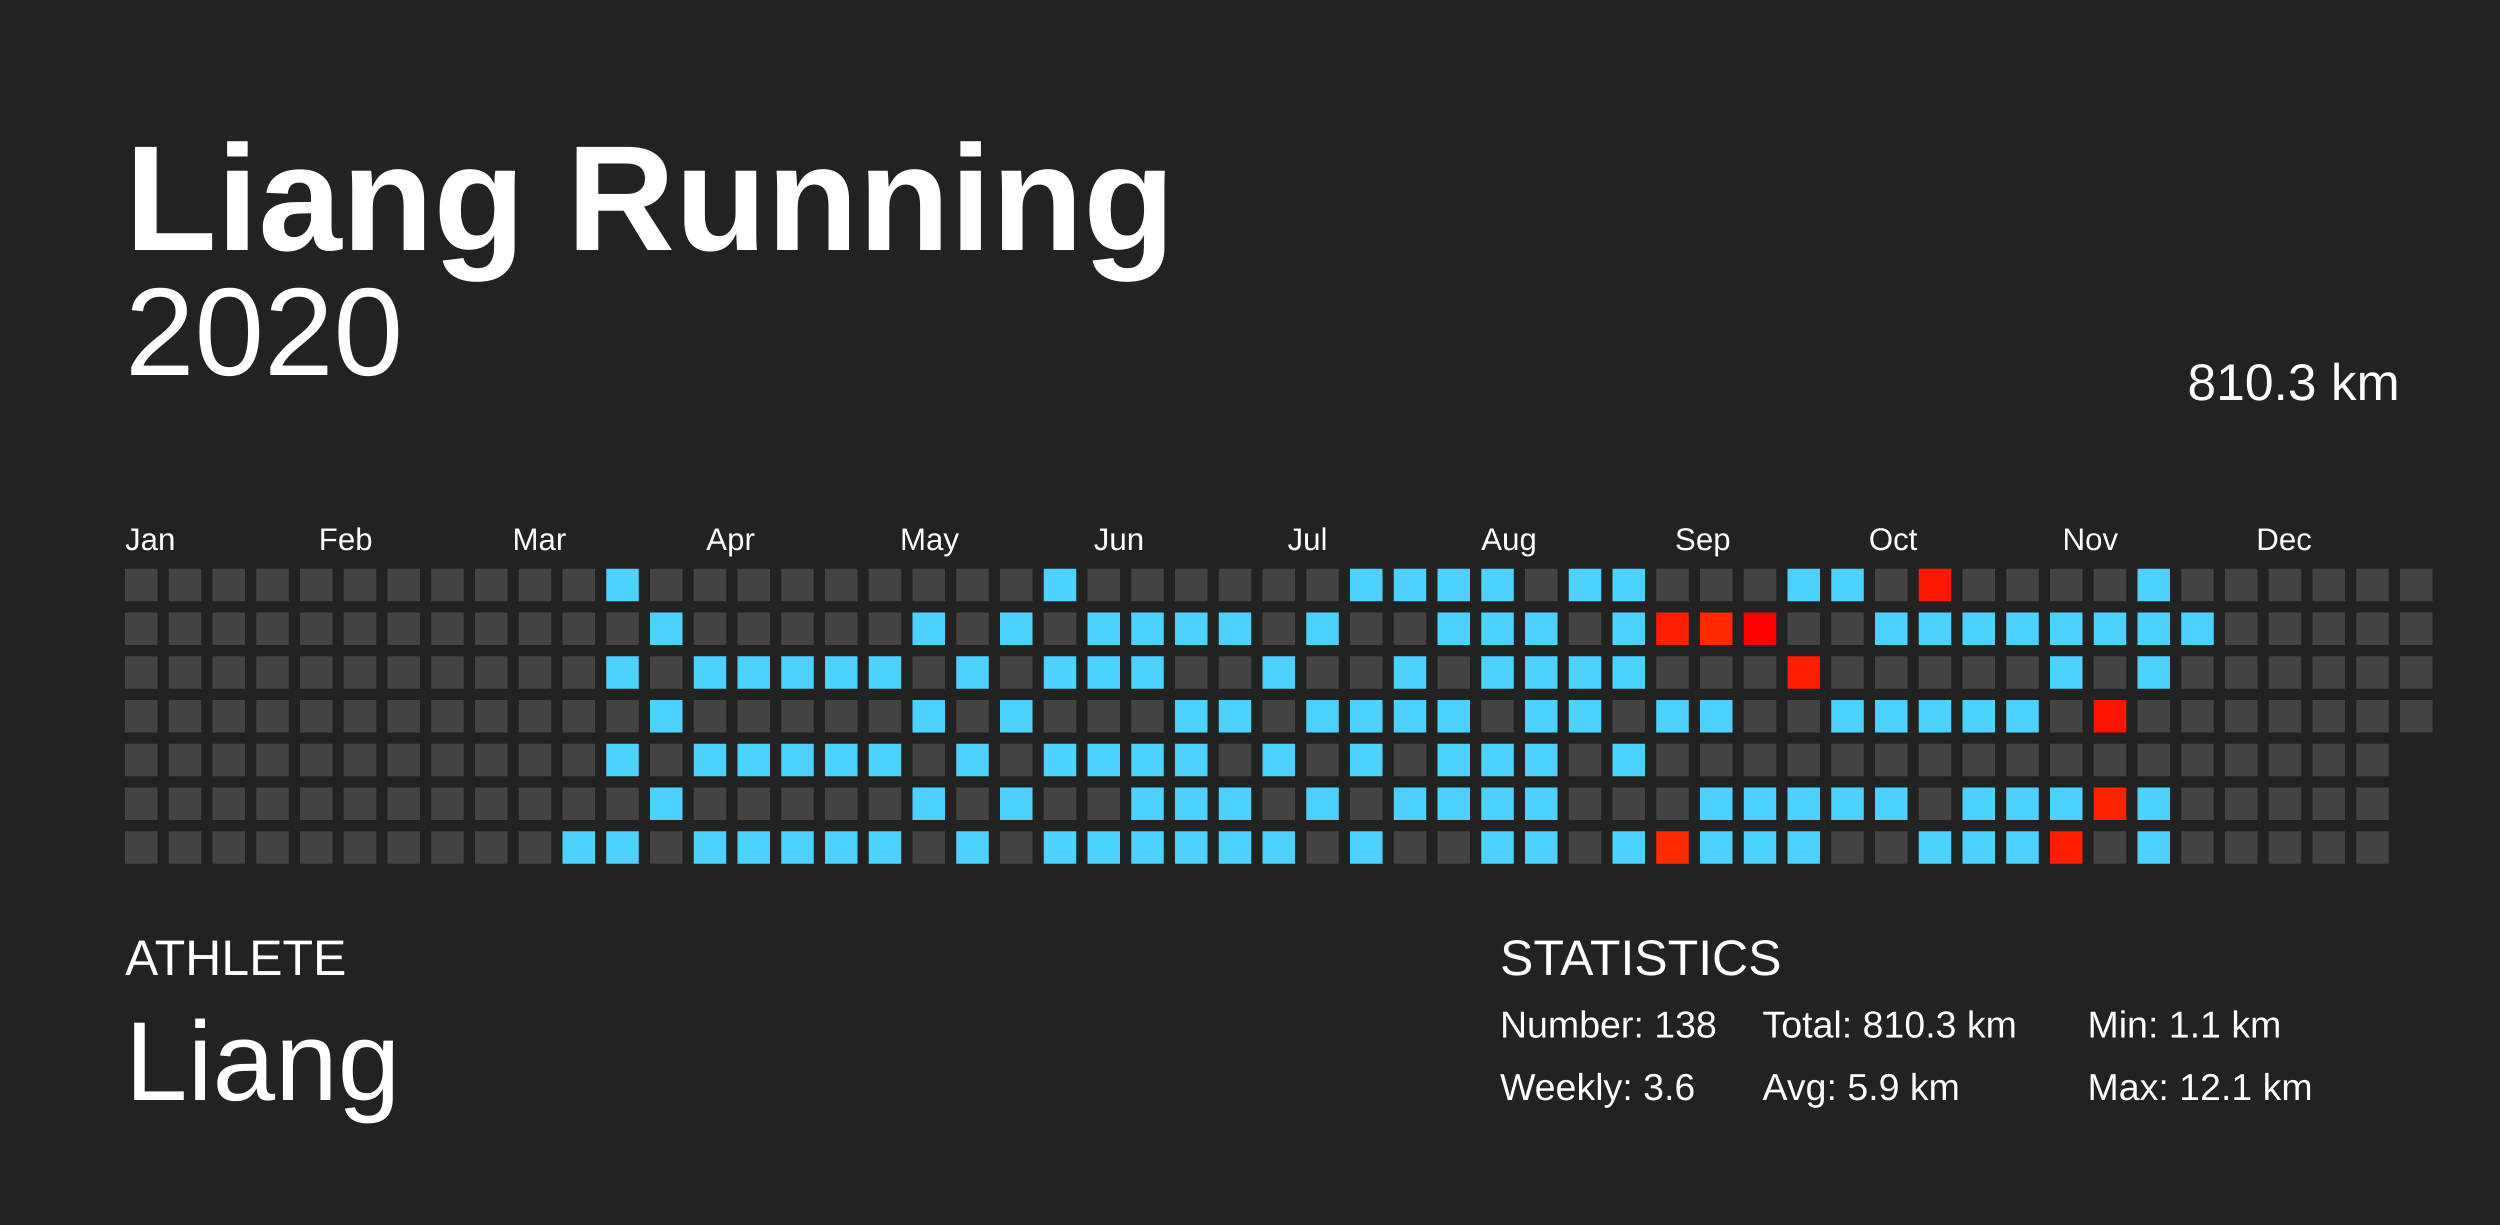
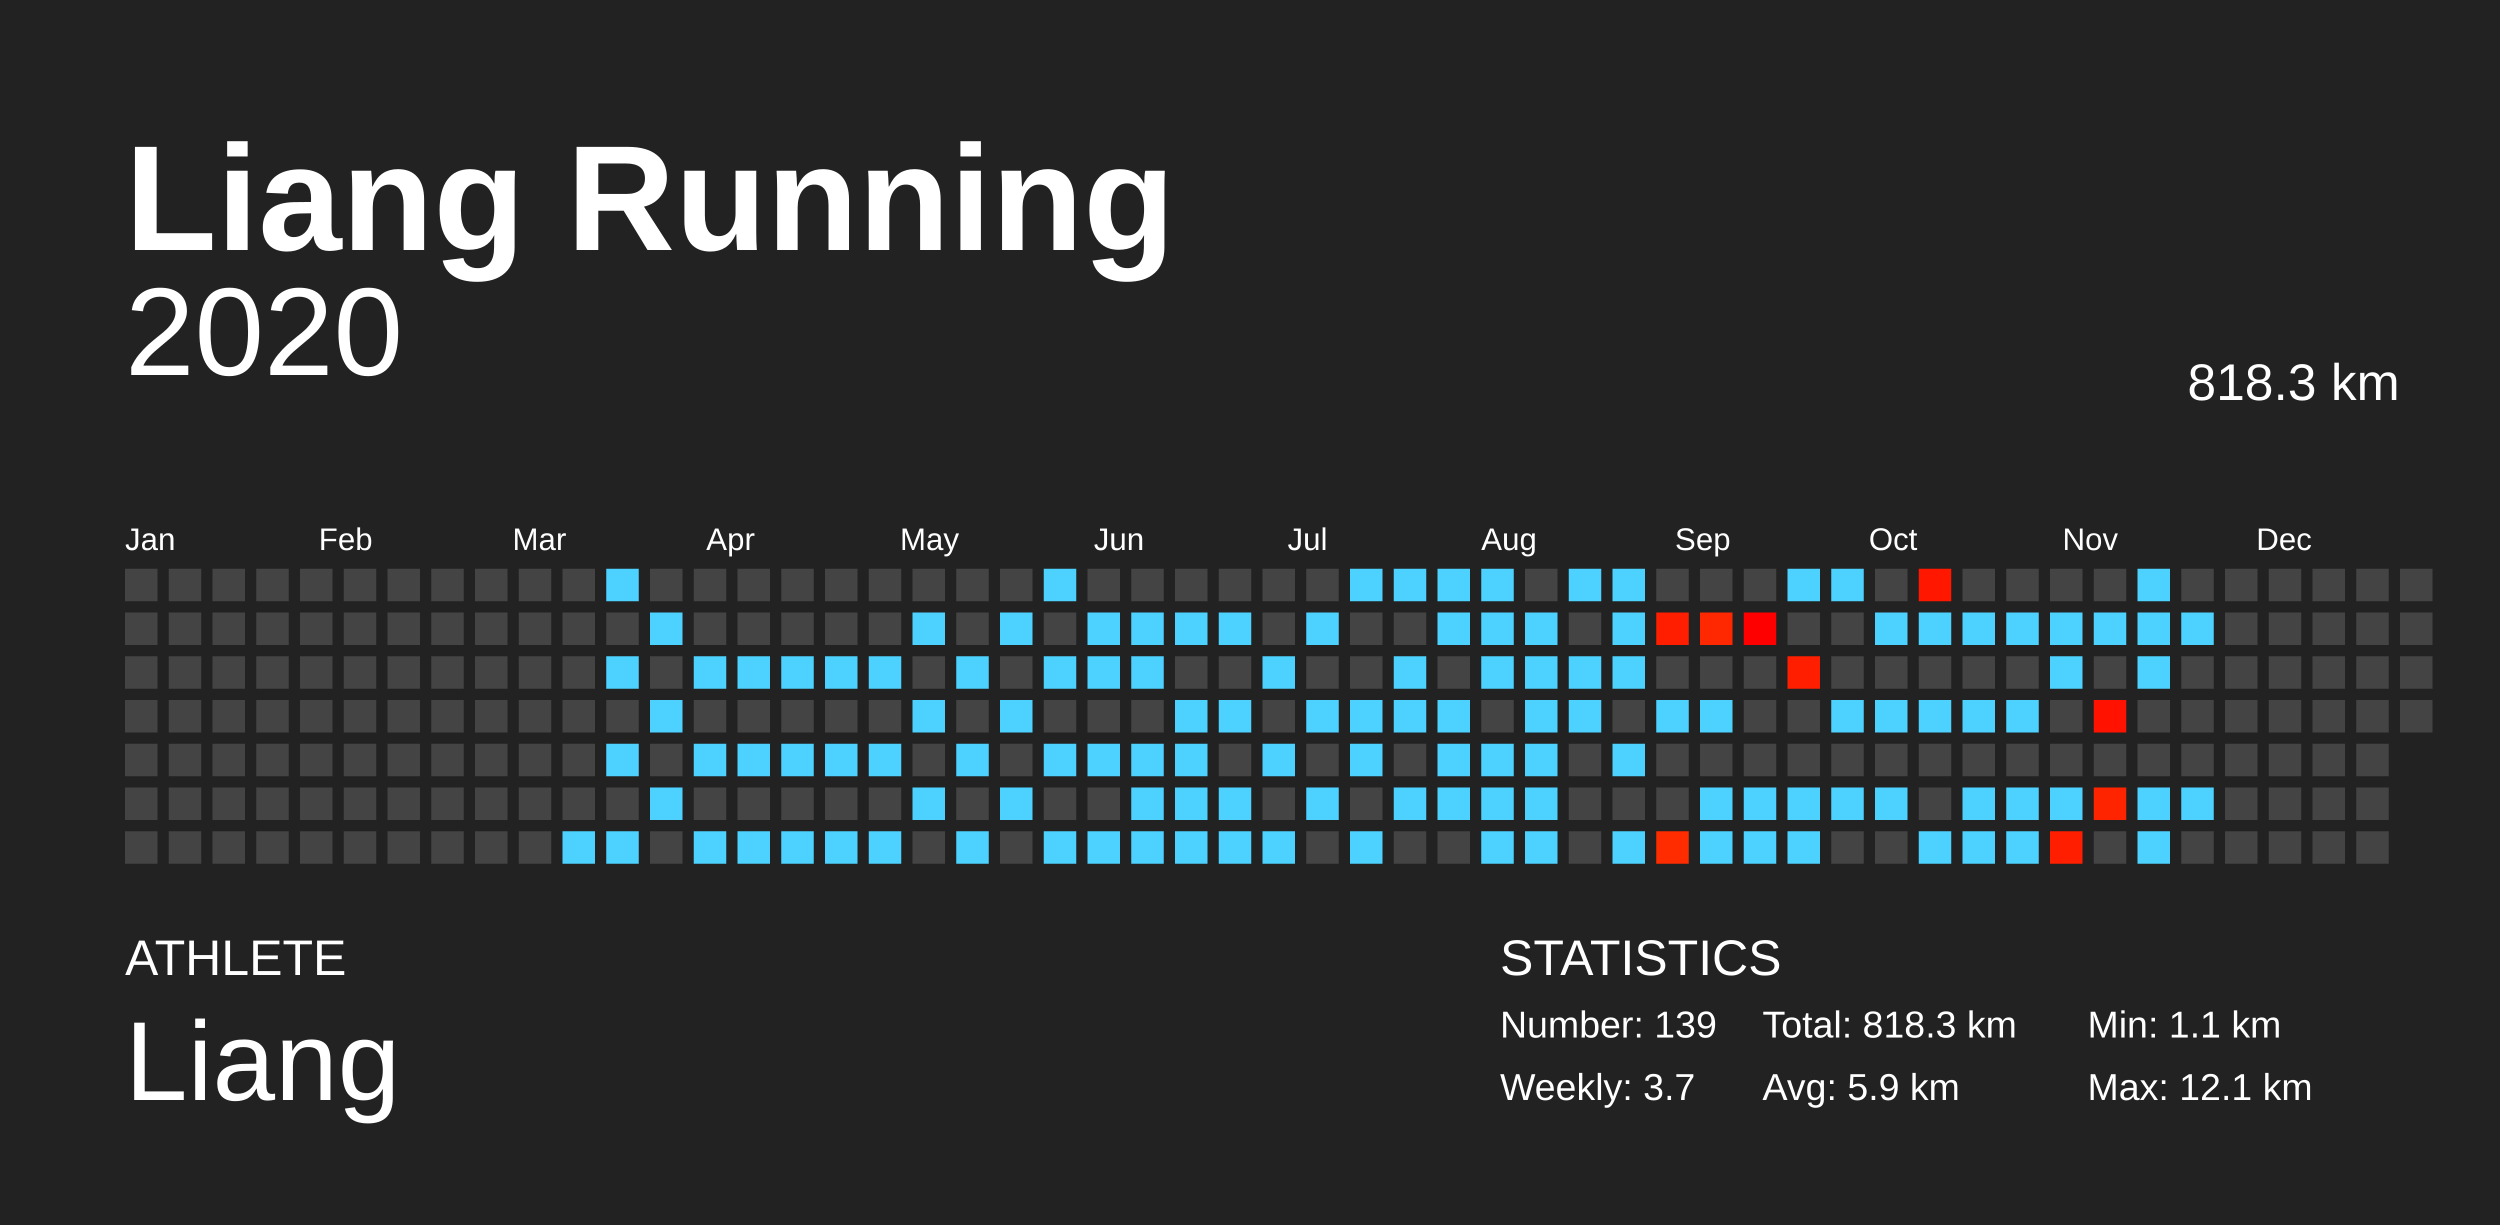
<svg xmlns="http://www.w3.org/2000/svg" baseProfile="full" height="98mm" version="1.1" viewBox="0,0,200,98" width="200mm">
  <defs />
  <rect fill="#222222" height="98" width="200" x="0" y="0" />
  <text fill="#FFFFFF" style="font-size:12px; font-family:Arial; font-weight:bold;" x="10" y="20">Liang Running</text>
  <text fill="#FFFFFF" style="font-size:4px; font-family:Arial" x="10" y="78">ATHLETE</text>
  <text fill="#FFFFFF" style="font-size:9px; font-family:Arial" x="10" y="88">Liang</text>
  <text fill="#FFFFFF" style="font-size:4px; font-family:Arial" x="120" y="78">STATISTICS</text>
-   <text fill="#FFFFFF" style="font-size:3px; font-family:Arial" x="120" y="83">Number: 138</text>
-   <text fill="#FFFFFF" style="font-size:3px; font-family:Arial" x="120" y="88">Weekly: 3.6</text>
-   <text fill="#FFFFFF" style="font-size:3px; font-family:Arial" x="141" y="83">Total: 810.3 km</text>
+   <text fill="#FFFFFF" style="font-size:3px; font-family:Arial" x="120" y="83">Number: 139</text>
+   <text fill="#FFFFFF" style="font-size:3px; font-family:Arial" x="120" y="88">Weekly: 3.7</text>
+   <text fill="#FFFFFF" style="font-size:3px; font-family:Arial" x="141" y="83">Total: 818.3 km</text>
  <text fill="#FFFFFF" style="font-size:3px; font-family:Arial" x="141" y="88">Avg: 5.9 km</text>
  <text fill="#FFFFFF" style="font-size:3px; font-family:Arial" x="167" y="83">Min: 1.1 km</text>
  <text fill="#FFFFFF" style="font-size:3px; font-family:Arial" x="167" y="88">Max: 12.1 km</text>
  <text alignment-baseline="hanging" fill="#FFFFFF" style="font-size:10.0px; font-family:Arial;" x="10" y="30">2020</text>
-   <text alignment-baseline="hanging" fill="#FFFFFF" style="font-size:4.125px; font-family:Arial;" x="175" y="32">810.3 km</text>
+   <text alignment-baseline="hanging" fill="#FFFFFF" style="font-size:4.125px; font-family:Arial;" x="175" y="32">818.3 km</text>
  <text fill="#FFFFFF" style="font-size:2.5px; font-family:Arial" x="10.0" y="44">Jan</text>
  <text fill="#FFFFFF" style="font-size:2.5px; font-family:Arial" x="25.5" y="44">Feb</text>
  <text fill="#FFFFFF" style="font-size:2.5px; font-family:Arial" x="41.0" y="44">Mar</text>
  <text fill="#FFFFFF" style="font-size:2.5px; font-family:Arial" x="56.5" y="44">Apr</text>
  <text fill="#FFFFFF" style="font-size:2.5px; font-family:Arial" x="72.0" y="44">May</text>
  <text fill="#FFFFFF" style="font-size:2.5px; font-family:Arial" x="87.5" y="44">Jun</text>
  <text fill="#FFFFFF" style="font-size:2.5px; font-family:Arial" x="103.0" y="44">Jul</text>
  <text fill="#FFFFFF" style="font-size:2.5px; font-family:Arial" x="118.5" y="44">Aug</text>
  <text fill="#FFFFFF" style="font-size:2.5px; font-family:Arial" x="134.0" y="44">Sep</text>
  <text fill="#FFFFFF" style="font-size:2.5px; font-family:Arial" x="149.5" y="44">Oct</text>
  <text fill="#FFFFFF" style="font-size:2.5px; font-family:Arial" x="165.0" y="44">Nov</text>
  <text fill="#FFFFFF" style="font-size:2.5px; font-family:Arial" x="180.5" y="44">Dec</text>
  <rect fill="#444444" height="2.6" width="2.6" x="10.0" y="45.5" />
  <rect fill="#444444" height="2.6" width="2.6" x="10.0" y="49.0" />
  <rect fill="#444444" height="2.6" width="2.6" x="10.0" y="52.5" />
  <rect fill="#444444" height="2.6" width="2.6" x="10.0" y="56.0" />
  <rect fill="#444444" height="2.6" width="2.6" x="10.0" y="59.5" />
  <rect fill="#444444" height="2.6" width="2.6" x="10.0" y="63.0" />
  <rect fill="#444444" height="2.6" width="2.6" x="10.0" y="66.5" />
  <rect fill="#444444" height="2.6" width="2.6" x="13.5" y="45.5" />
  <rect fill="#444444" height="2.6" width="2.6" x="13.5" y="49.0" />
  <rect fill="#444444" height="2.6" width="2.6" x="13.5" y="52.5" />
  <rect fill="#444444" height="2.6" width="2.6" x="13.5" y="56.0" />
  <rect fill="#444444" height="2.6" width="2.6" x="13.5" y="59.5" />
  <rect fill="#444444" height="2.6" width="2.6" x="13.5" y="63.0" />
  <rect fill="#444444" height="2.6" width="2.6" x="13.5" y="66.5" />
  <rect fill="#444444" height="2.6" width="2.6" x="17.0" y="45.5" />
  <rect fill="#444444" height="2.6" width="2.6" x="17.0" y="49.0" />
  <rect fill="#444444" height="2.6" width="2.6" x="17.0" y="52.5" />
  <rect fill="#444444" height="2.6" width="2.6" x="17.0" y="56.0" />
  <rect fill="#444444" height="2.6" width="2.6" x="17.0" y="59.5" />
  <rect fill="#444444" height="2.6" width="2.6" x="17.0" y="63.0" />
  <rect fill="#444444" height="2.6" width="2.6" x="17.0" y="66.5" />
  <rect fill="#444444" height="2.6" width="2.6" x="20.5" y="45.5" />
  <rect fill="#444444" height="2.6" width="2.6" x="20.5" y="49.0" />
  <rect fill="#444444" height="2.6" width="2.6" x="20.5" y="52.5" />
  <rect fill="#444444" height="2.6" width="2.6" x="20.5" y="56.0" />
  <rect fill="#444444" height="2.6" width="2.6" x="20.5" y="59.5" />
  <rect fill="#444444" height="2.6" width="2.6" x="20.5" y="63.0" />
  <rect fill="#444444" height="2.6" width="2.6" x="20.5" y="66.5" />
  <rect fill="#444444" height="2.6" width="2.6" x="24.0" y="45.5" />
  <rect fill="#444444" height="2.6" width="2.6" x="24.0" y="49.0" />
  <rect fill="#444444" height="2.6" width="2.6" x="24.0" y="52.5" />
  <rect fill="#444444" height="2.6" width="2.6" x="24.0" y="56.0" />
  <rect fill="#444444" height="2.6" width="2.6" x="24.0" y="59.5" />
  <rect fill="#444444" height="2.6" width="2.6" x="24.0" y="63.0" />
  <rect fill="#444444" height="2.6" width="2.6" x="24.0" y="66.5" />
  <rect fill="#444444" height="2.6" width="2.6" x="27.5" y="45.5" />
  <rect fill="#444444" height="2.6" width="2.6" x="27.5" y="49.0" />
  <rect fill="#444444" height="2.6" width="2.6" x="27.5" y="52.5" />
  <rect fill="#444444" height="2.6" width="2.6" x="27.5" y="56.0" />
  <rect fill="#444444" height="2.6" width="2.6" x="27.5" y="59.5" />
  <rect fill="#444444" height="2.6" width="2.6" x="27.5" y="63.0" />
  <rect fill="#444444" height="2.6" width="2.6" x="27.5" y="66.5" />
  <rect fill="#444444" height="2.6" width="2.6" x="31.0" y="45.5" />
  <rect fill="#444444" height="2.6" width="2.6" x="31.0" y="49.0" />
  <rect fill="#444444" height="2.6" width="2.6" x="31.0" y="52.5" />
  <rect fill="#444444" height="2.6" width="2.6" x="31.0" y="56.0" />
  <rect fill="#444444" height="2.6" width="2.6" x="31.0" y="59.5" />
  <rect fill="#444444" height="2.6" width="2.6" x="31.0" y="63.0" />
  <rect fill="#444444" height="2.6" width="2.6" x="31.0" y="66.5" />
  <rect fill="#444444" height="2.6" width="2.6" x="34.5" y="45.5" />
  <rect fill="#444444" height="2.6" width="2.6" x="34.5" y="49.0" />
  <rect fill="#444444" height="2.6" width="2.6" x="34.5" y="52.5" />
  <rect fill="#444444" height="2.6" width="2.6" x="34.5" y="56.0" />
  <rect fill="#444444" height="2.6" width="2.6" x="34.5" y="59.5" />
  <rect fill="#444444" height="2.6" width="2.6" x="34.5" y="63.0" />
  <rect fill="#444444" height="2.6" width="2.6" x="34.5" y="66.5" />
  <rect fill="#444444" height="2.6" width="2.6" x="38.0" y="45.5" />
  <rect fill="#444444" height="2.6" width="2.6" x="38.0" y="49.0" />
  <rect fill="#444444" height="2.6" width="2.6" x="38.0" y="52.5" />
  <rect fill="#444444" height="2.6" width="2.6" x="38.0" y="56.0" />
  <rect fill="#444444" height="2.6" width="2.6" x="38.0" y="59.5" />
  <rect fill="#444444" height="2.6" width="2.6" x="38.0" y="63.0" />
  <rect fill="#444444" height="2.6" width="2.6" x="38.0" y="66.5" />
  <rect fill="#444444" height="2.6" width="2.6" x="41.5" y="45.5" />
  <rect fill="#444444" height="2.6" width="2.6" x="41.5" y="49.0" />
  <rect fill="#444444" height="2.6" width="2.6" x="41.5" y="52.5" />
  <rect fill="#444444" height="2.6" width="2.6" x="41.5" y="56.0" />
  <rect fill="#444444" height="2.6" width="2.6" x="41.5" y="59.5" />
  <rect fill="#444444" height="2.6" width="2.6" x="41.5" y="63.0" />
  <rect fill="#444444" height="2.6" width="2.6" x="41.5" y="66.5" />
  <rect fill="#444444" height="2.6" width="2.6" x="45.0" y="45.5" />
  <rect fill="#444444" height="2.6" width="2.6" x="45.0" y="49.0" />
  <rect fill="#444444" height="2.6" width="2.6" x="45.0" y="52.5" />
  <rect fill="#444444" height="2.6" width="2.6" x="45.0" y="56.0" />
  <rect fill="#444444" height="2.6" width="2.6" x="45.0" y="59.5" />
  <rect fill="#444444" height="2.6" width="2.6" x="45.0" y="63.0" />
  <rect fill="#4dd2ff" height="2.6" width="2.6" x="45.0" y="66.5" />
  <rect fill="#4dd2ff" height="2.6" width="2.6" x="48.5" y="45.5" />
  <rect fill="#444444" height="2.6" width="2.6" x="48.5" y="49.0" />
  <rect fill="#4dd2ff" height="2.6" width="2.6" x="48.5" y="52.5" />
  <rect fill="#444444" height="2.6" width="2.6" x="48.5" y="56.0" />
  <rect fill="#4dd2ff" height="2.6" width="2.6" x="48.5" y="59.5" />
  <rect fill="#444444" height="2.6" width="2.6" x="48.5" y="63.0" />
  <rect fill="#4dd2ff" height="2.6" width="2.6" x="48.5" y="66.5" />
  <rect fill="#444444" height="2.6" width="2.6" x="52.0" y="45.5" />
  <rect fill="#4dd2ff" height="2.6" width="2.6" x="52.0" y="49.0" />
  <rect fill="#444444" height="2.6" width="2.6" x="52.0" y="52.5" />
  <rect fill="#4dd2ff" height="2.6" width="2.6" x="52.0" y="56.0" />
  <rect fill="#444444" height="2.6" width="2.6" x="52.0" y="59.5" />
  <rect fill="#4dd2ff" height="2.6" width="2.6" x="52.0" y="63.0" />
  <rect fill="#444444" height="2.6" width="2.6" x="52.0" y="66.5" />
  <rect fill="#444444" height="2.6" width="2.6" x="55.5" y="45.5" />
  <rect fill="#444444" height="2.6" width="2.6" x="55.5" y="49.0" />
  <rect fill="#4dd2ff" height="2.6" width="2.6" x="55.5" y="52.5" />
  <rect fill="#444444" height="2.6" width="2.6" x="55.5" y="56.0" />
  <rect fill="#4dd2ff" height="2.6" width="2.6" x="55.5" y="59.5" />
  <rect fill="#444444" height="2.6" width="2.6" x="55.5" y="63.0" />
  <rect fill="#4dd2ff" height="2.6" width="2.6" x="55.5" y="66.5" />
  <rect fill="#444444" height="2.6" width="2.6" x="59.0" y="45.5" />
  <rect fill="#444444" height="2.6" width="2.6" x="59.0" y="49.0" />
  <rect fill="#4dd2ff" height="2.6" width="2.6" x="59.0" y="52.5" />
  <rect fill="#444444" height="2.6" width="2.6" x="59.0" y="56.0" />
  <rect fill="#4dd2ff" height="2.6" width="2.6" x="59.0" y="59.5" />
  <rect fill="#444444" height="2.6" width="2.6" x="59.0" y="63.0" />
  <rect fill="#4dd2ff" height="2.6" width="2.6" x="59.0" y="66.5" />
  <rect fill="#444444" height="2.6" width="2.6" x="62.5" y="45.5" />
  <rect fill="#444444" height="2.6" width="2.6" x="62.5" y="49.0" />
  <rect fill="#4dd2ff" height="2.6" width="2.6" x="62.5" y="52.5" />
  <rect fill="#444444" height="2.6" width="2.6" x="62.5" y="56.0" />
  <rect fill="#4dd2ff" height="2.6" width="2.6" x="62.5" y="59.5" />
  <rect fill="#444444" height="2.6" width="2.6" x="62.5" y="63.0" />
  <rect fill="#4dd2ff" height="2.6" width="2.6" x="62.5" y="66.5" />
  <rect fill="#444444" height="2.6" width="2.6" x="66.0" y="45.5" />
  <rect fill="#444444" height="2.6" width="2.6" x="66.0" y="49.0" />
  <rect fill="#4dd2ff" height="2.6" width="2.6" x="66.0" y="52.5" />
  <rect fill="#444444" height="2.6" width="2.6" x="66.0" y="56.0" />
  <rect fill="#4dd2ff" height="2.6" width="2.6" x="66.0" y="59.5" />
  <rect fill="#444444" height="2.6" width="2.6" x="66.0" y="63.0" />
  <rect fill="#4dd2ff" height="2.6" width="2.6" x="66.0" y="66.5" />
  <rect fill="#444444" height="2.6" width="2.6" x="69.5" y="45.5" />
  <rect fill="#444444" height="2.6" width="2.6" x="69.5" y="49.0" />
  <rect fill="#4dd2ff" height="2.6" width="2.6" x="69.5" y="52.5" />
  <rect fill="#444444" height="2.6" width="2.6" x="69.5" y="56.0" />
  <rect fill="#4dd2ff" height="2.6" width="2.6" x="69.5" y="59.5" />
  <rect fill="#444444" height="2.6" width="2.6" x="69.5" y="63.0" />
  <rect fill="#4dd2ff" height="2.6" width="2.6" x="69.5" y="66.5" />
  <rect fill="#444444" height="2.6" width="2.6" x="73.0" y="45.5" />
  <rect fill="#4dd2ff" height="2.6" width="2.6" x="73.0" y="49.0" />
  <rect fill="#444444" height="2.6" width="2.6" x="73.0" y="52.5" />
  <rect fill="#4dd2ff" height="2.6" width="2.6" x="73.0" y="56.0" />
  <rect fill="#444444" height="2.6" width="2.6" x="73.0" y="59.5" />
  <rect fill="#4dd2ff" height="2.6" width="2.6" x="73.0" y="63.0" />
  <rect fill="#444444" height="2.6" width="2.6" x="73.0" y="66.5" />
  <rect fill="#444444" height="2.6" width="2.6" x="76.5" y="45.5" />
  <rect fill="#444444" height="2.6" width="2.6" x="76.5" y="49.0" />
  <rect fill="#4dd2ff" height="2.6" width="2.6" x="76.5" y="52.5" />
  <rect fill="#444444" height="2.6" width="2.6" x="76.5" y="56.0" />
  <rect fill="#4dd2ff" height="2.6" width="2.6" x="76.5" y="59.5" />
  <rect fill="#444444" height="2.6" width="2.6" x="76.5" y="63.0" />
  <rect fill="#4dd2ff" height="2.6" width="2.6" x="76.5" y="66.5" />
  <rect fill="#444444" height="2.6" width="2.6" x="80.0" y="45.5" />
  <rect fill="#4dd2ff" height="2.6" width="2.6" x="80.0" y="49.0" />
  <rect fill="#444444" height="2.6" width="2.6" x="80.0" y="52.5" />
  <rect fill="#4dd2ff" height="2.6" width="2.6" x="80.0" y="56.0" />
  <rect fill="#444444" height="2.6" width="2.6" x="80.0" y="59.5" />
  <rect fill="#4dd2ff" height="2.6" width="2.6" x="80.0" y="63.0" />
  <rect fill="#444444" height="2.6" width="2.6" x="80.0" y="66.5" />
  <rect fill="#4dd2ff" height="2.6" width="2.6" x="83.5" y="45.5" />
  <rect fill="#444444" height="2.6" width="2.6" x="83.5" y="49.0" />
  <rect fill="#4dd2ff" height="2.6" width="2.6" x="83.5" y="52.5" />
  <rect fill="#444444" height="2.6" width="2.6" x="83.5" y="56.0" />
  <rect fill="#4dd2ff" height="2.6" width="2.6" x="83.5" y="59.5" />
  <rect fill="#444444" height="2.6" width="2.6" x="83.5" y="63.0" />
  <rect fill="#4dd2ff" height="2.6" width="2.6" x="83.5" y="66.5" />
  <rect fill="#444444" height="2.6" width="2.6" x="87.0" y="45.5" />
  <rect fill="#4dd2ff" height="2.6" width="2.6" x="87.0" y="49.0" />
  <rect fill="#4dd2ff" height="2.6" width="2.6" x="87.0" y="52.5" />
  <rect fill="#444444" height="2.6" width="2.6" x="87.0" y="56.0" />
  <rect fill="#4dd2ff" height="2.6" width="2.6" x="87.0" y="59.5" />
  <rect fill="#444444" height="2.6" width="2.6" x="87.0" y="63.0" />
  <rect fill="#4dd2ff" height="2.6" width="2.6" x="87.0" y="66.5" />
  <rect fill="#444444" height="2.6" width="2.6" x="90.5" y="45.5" />
  <rect fill="#4dd2ff" height="2.6" width="2.6" x="90.5" y="49.0" />
  <rect fill="#4dd2ff" height="2.6" width="2.6" x="90.5" y="52.5" />
  <rect fill="#444444" height="2.6" width="2.6" x="90.5" y="56.0" />
  <rect fill="#4dd2ff" height="2.6" width="2.6" x="90.5" y="59.5" />
  <rect fill="#4dd2ff" height="2.6" width="2.6" x="90.5" y="63.0" />
  <rect fill="#4dd2ff" height="2.6" width="2.6" x="90.5" y="66.5" />
  <rect fill="#444444" height="2.6" width="2.6" x="94.0" y="45.5" />
  <rect fill="#4dd2ff" height="2.6" width="2.6" x="94.0" y="49.0" />
  <rect fill="#444444" height="2.6" width="2.6" x="94.0" y="52.5" />
  <rect fill="#4dd2ff" height="2.6" width="2.6" x="94.0" y="56.0" />
  <rect fill="#4dd2ff" height="2.6" width="2.6" x="94.0" y="59.5" />
  <rect fill="#4dd2ff" height="2.6" width="2.6" x="94.0" y="63.0" />
  <rect fill="#4dd2ff" height="2.6" width="2.6" x="94.0" y="66.5" />
  <rect fill="#444444" height="2.6" width="2.6" x="97.5" y="45.5" />
  <rect fill="#4dd2ff" height="2.6" width="2.6" x="97.5" y="49.0" />
  <rect fill="#444444" height="2.6" width="2.6" x="97.5" y="52.5" />
  <rect fill="#4dd2ff" height="2.6" width="2.6" x="97.5" y="56.0" />
  <rect fill="#444444" height="2.6" width="2.6" x="97.5" y="59.5" />
  <rect fill="#4dd2ff" height="2.6" width="2.6" x="97.5" y="63.0" />
  <rect fill="#4dd2ff" height="2.6" width="2.6" x="97.5" y="66.5" />
  <rect fill="#444444" height="2.6" width="2.6" x="101.0" y="45.5" />
  <rect fill="#444444" height="2.6" width="2.6" x="101.0" y="49.0" />
  <rect fill="#4dd2ff" height="2.6" width="2.6" x="101.0" y="52.5" />
  <rect fill="#444444" height="2.6" width="2.6" x="101.0" y="56.0" />
  <rect fill="#4dd2ff" height="2.6" width="2.6" x="101.0" y="59.5" />
  <rect fill="#444444" height="2.6" width="2.6" x="101.0" y="63.0" />
  <rect fill="#4dd2ff" height="2.6" width="2.6" x="101.0" y="66.5" />
  <rect fill="#444444" height="2.6" width="2.6" x="104.5" y="45.5" />
  <rect fill="#4dd2ff" height="2.6" width="2.6" x="104.5" y="49.0" />
  <rect fill="#444444" height="2.6" width="2.6" x="104.5" y="52.5" />
  <rect fill="#4dd2ff" height="2.6" width="2.6" x="104.5" y="56.0" />
  <rect fill="#444444" height="2.6" width="2.6" x="104.5" y="59.5" />
  <rect fill="#4dd2ff" height="2.6" width="2.6" x="104.5" y="63.0" />
  <rect fill="#444444" height="2.6" width="2.6" x="104.5" y="66.5" />
  <rect fill="#4dd2ff" height="2.6" width="2.6" x="108.0" y="45.5" />
  <rect fill="#444444" height="2.6" width="2.6" x="108.0" y="49.0" />
  <rect fill="#444444" height="2.6" width="2.6" x="108.0" y="52.5" />
  <rect fill="#4dd2ff" height="2.6" width="2.6" x="108.0" y="56.0" />
  <rect fill="#4dd2ff" height="2.6" width="2.6" x="108.0" y="59.5" />
  <rect fill="#444444" height="2.6" width="2.6" x="108.0" y="63.0" />
  <rect fill="#4dd2ff" height="2.6" width="2.6" x="108.0" y="66.5" />
  <rect fill="#4dd2ff" height="2.6" width="2.6" x="111.5" y="45.5" />
  <rect fill="#444444" height="2.6" width="2.6" x="111.5" y="49.0" />
  <rect fill="#4dd2ff" height="2.6" width="2.6" x="111.5" y="52.5" />
  <rect fill="#4dd2ff" height="2.6" width="2.6" x="111.5" y="56.0" />
  <rect fill="#444444" height="2.6" width="2.6" x="111.5" y="59.5" />
  <rect fill="#4dd2ff" height="2.6" width="2.6" x="111.5" y="63.0" />
  <rect fill="#444444" height="2.6" width="2.6" x="111.5" y="66.5" />
  <rect fill="#4dd2ff" height="2.6" width="2.6" x="115.0" y="45.5" />
  <rect fill="#4dd2ff" height="2.6" width="2.6" x="115.0" y="49.0" />
  <rect fill="#444444" height="2.6" width="2.6" x="115.0" y="52.5" />
  <rect fill="#4dd2ff" height="2.6" width="2.6" x="115.0" y="56.0" />
  <rect fill="#4dd2ff" height="2.6" width="2.6" x="115.0" y="59.5" />
  <rect fill="#4dd2ff" height="2.6" width="2.6" x="115.0" y="63.0" />
  <rect fill="#444444" height="2.6" width="2.6" x="115.0" y="66.5" />
  <rect fill="#4dd2ff" height="2.6" width="2.6" x="118.5" y="45.5" />
  <rect fill="#4dd2ff" height="2.6" width="2.6" x="118.5" y="49.0" />
  <rect fill="#4dd2ff" height="2.6" width="2.6" x="118.5" y="52.5" />
  <rect fill="#444444" height="2.6" width="2.6" x="118.5" y="56.0" />
  <rect fill="#4dd2ff" height="2.6" width="2.6" x="118.5" y="59.5" />
  <rect fill="#4dd2ff" height="2.6" width="2.6" x="118.5" y="63.0" />
  <rect fill="#4dd2ff" height="2.6" width="2.6" x="118.5" y="66.5" />
  <rect fill="#444444" height="2.6" width="2.6" x="122.0" y="45.5" />
  <rect fill="#4dd2ff" height="2.6" width="2.6" x="122.0" y="49.0" />
  <rect fill="#4dd2ff" height="2.6" width="2.6" x="122.0" y="52.5" />
  <rect fill="#4dd2ff" height="2.6" width="2.6" x="122.0" y="56.0" />
  <rect fill="#4dd2ff" height="2.6" width="2.6" x="122.0" y="59.5" />
  <rect fill="#4dd2ff" height="2.6" width="2.6" x="122.0" y="63.0" />
  <rect fill="#4dd2ff" height="2.6" width="2.6" x="122.0" y="66.5" />
  <rect fill="#4dd2ff" height="2.6" width="2.6" x="125.5" y="45.5" />
  <rect fill="#444444" height="2.6" width="2.6" x="125.5" y="49.0" />
  <rect fill="#4dd2ff" height="2.6" width="2.6" x="125.5" y="52.5" />
  <rect fill="#4dd2ff" height="2.6" width="2.6" x="125.5" y="56.0" />
  <rect fill="#444444" height="2.6" width="2.6" x="125.5" y="59.5" />
  <rect fill="#444444" height="2.6" width="2.6" x="125.5" y="63.0" />
  <rect fill="#444444" height="2.6" width="2.6" x="125.5" y="66.5" />
  <rect fill="#4dd2ff" height="2.6" width="2.6" x="129.0" y="45.5" />
  <rect fill="#4dd2ff" height="2.6" width="2.6" x="129.0" y="49.0" />
  <rect fill="#4dd2ff" height="2.6" width="2.6" x="129.0" y="52.5" />
  <rect fill="#444444" height="2.6" width="2.6" x="129.0" y="56.0" />
  <rect fill="#4dd2ff" height="2.6" width="2.6" x="129.0" y="59.5" />
  <rect fill="#444444" height="2.6" width="2.6" x="129.0" y="63.0" />
  <rect fill="#4dd2ff" height="2.6" width="2.6" x="129.0" y="66.5" />
  <rect fill="#444444" height="2.6" width="2.6" x="132.5" y="45.5" />
  <rect fill="#ff1e00" height="2.6" width="2.6" x="132.5" y="49.0" />
  <rect fill="#444444" height="2.6" width="2.6" x="132.5" y="52.5" />
  <rect fill="#4dd2ff" height="2.6" width="2.6" x="132.5" y="56.0" />
  <rect fill="#444444" height="2.6" width="2.6" x="132.5" y="59.5" />
  <rect fill="#444444" height="2.6" width="2.6" x="132.5" y="63.0" />
  <rect fill="#ff2c00" height="2.6" width="2.6" x="132.5" y="66.5" />
  <rect fill="#444444" height="2.6" width="2.6" x="136.0" y="45.5" />
  <rect fill="#ff2800" height="2.6" width="2.6" x="136.0" y="49.0" />
  <rect fill="#444444" height="2.6" width="2.6" x="136.0" y="52.5" />
  <rect fill="#4dd2ff" height="2.6" width="2.6" x="136.0" y="56.0" />
  <rect fill="#444444" height="2.6" width="2.6" x="136.0" y="59.5" />
  <rect fill="#4dd2ff" height="2.6" width="2.6" x="136.0" y="63.0" />
  <rect fill="#4dd2ff" height="2.6" width="2.6" x="136.0" y="66.5" />
  <rect fill="#444444" height="2.6" width="2.6" x="139.5" y="45.5" />
  <rect fill="#ff0000" height="2.6" width="2.6" x="139.5" y="49.0" />
  <rect fill="#444444" height="2.6" width="2.6" x="139.5" y="52.5" />
  <rect fill="#444444" height="2.6" width="2.6" x="139.5" y="56.0" />
  <rect fill="#444444" height="2.6" width="2.6" x="139.5" y="59.5" />
  <rect fill="#4dd2ff" height="2.6" width="2.6" x="139.5" y="63.0" />
  <rect fill="#4dd2ff" height="2.6" width="2.6" x="139.5" y="66.5" />
  <rect fill="#4dd2ff" height="2.6" width="2.6" x="143.0" y="45.5" />
  <rect fill="#444444" height="2.6" width="2.6" x="143.0" y="49.0" />
  <rect fill="#ff1e00" height="2.6" width="2.6" x="143.0" y="52.5" />
  <rect fill="#444444" height="2.6" width="2.6" x="143.0" y="56.0" />
  <rect fill="#444444" height="2.6" width="2.6" x="143.0" y="59.5" />
  <rect fill="#4dd2ff" height="2.6" width="2.6" x="143.0" y="63.0" />
  <rect fill="#4dd2ff" height="2.6" width="2.6" x="143.0" y="66.5" />
  <rect fill="#4dd2ff" height="2.6" width="2.6" x="146.5" y="45.5" />
  <rect fill="#444444" height="2.6" width="2.6" x="146.5" y="49.0" />
  <rect fill="#444444" height="2.6" width="2.6" x="146.5" y="52.5" />
  <rect fill="#4dd2ff" height="2.6" width="2.6" x="146.5" y="56.0" />
  <rect fill="#444444" height="2.6" width="2.6" x="146.5" y="59.5" />
  <rect fill="#4dd2ff" height="2.6" width="2.6" x="146.5" y="63.0" />
  <rect fill="#444444" height="2.6" width="2.6" x="146.5" y="66.5" />
  <rect fill="#444444" height="2.6" width="2.6" x="150.0" y="45.5" />
  <rect fill="#4dd2ff" height="2.6" width="2.6" x="150.0" y="49.0" />
  <rect fill="#444444" height="2.6" width="2.6" x="150.0" y="52.5" />
  <rect fill="#4dd2ff" height="2.6" width="2.6" x="150.0" y="56.0" />
  <rect fill="#444444" height="2.6" width="2.6" x="150.0" y="59.5" />
  <rect fill="#4dd2ff" height="2.6" width="2.6" x="150.0" y="63.0" />
  <rect fill="#444444" height="2.6" width="2.6" x="150.0" y="66.5" />
  <rect fill="#ff1700" height="2.6" width="2.6" x="153.5" y="45.5" />
  <rect fill="#4dd2ff" height="2.6" width="2.6" x="153.5" y="49.0" />
  <rect fill="#444444" height="2.6" width="2.6" x="153.5" y="52.5" />
  <rect fill="#4dd2ff" height="2.6" width="2.6" x="153.5" y="56.0" />
  <rect fill="#444444" height="2.6" width="2.6" x="153.5" y="59.5" />
  <rect fill="#444444" height="2.6" width="2.6" x="153.5" y="63.0" />
  <rect fill="#4dd2ff" height="2.6" width="2.6" x="153.5" y="66.5" />
  <rect fill="#444444" height="2.6" width="2.6" x="157.0" y="45.5" />
  <rect fill="#4dd2ff" height="2.6" width="2.6" x="157.0" y="49.0" />
  <rect fill="#444444" height="2.6" width="2.6" x="157.0" y="52.5" />
  <rect fill="#4dd2ff" height="2.6" width="2.6" x="157.0" y="56.0" />
  <rect fill="#444444" height="2.6" width="2.6" x="157.0" y="59.5" />
  <rect fill="#4dd2ff" height="2.6" width="2.6" x="157.0" y="63.0" />
  <rect fill="#4dd2ff" height="2.6" width="2.6" x="157.0" y="66.5" />
  <rect fill="#444444" height="2.6" width="2.6" x="160.5" y="45.5" />
  <rect fill="#4dd2ff" height="2.6" width="2.6" x="160.5" y="49.0" />
  <rect fill="#444444" height="2.6" width="2.6" x="160.5" y="52.5" />
  <rect fill="#4dd2ff" height="2.6" width="2.6" x="160.5" y="56.0" />
  <rect fill="#444444" height="2.6" width="2.6" x="160.5" y="59.5" />
  <rect fill="#4dd2ff" height="2.6" width="2.6" x="160.5" y="63.0" />
  <rect fill="#4dd2ff" height="2.6" width="2.6" x="160.5" y="66.5" />
  <rect fill="#444444" height="2.6" width="2.6" x="164.0" y="45.5" />
  <rect fill="#4dd2ff" height="2.6" width="2.6" x="164.0" y="49.0" />
  <rect fill="#4dd2ff" height="2.6" width="2.6" x="164.0" y="52.5" />
  <rect fill="#444444" height="2.6" width="2.6" x="164.0" y="56.0" />
  <rect fill="#444444" height="2.6" width="2.6" x="164.0" y="59.5" />
  <rect fill="#4dd2ff" height="2.6" width="2.6" x="164.0" y="63.0" />
  <rect fill="#ff1e00" height="2.6" width="2.6" x="164.0" y="66.5" />
  <rect fill="#444444" height="2.6" width="2.6" x="167.5" y="45.5" />
  <rect fill="#4dd2ff" height="2.6" width="2.6" x="167.5" y="49.0" />
  <rect fill="#444444" height="2.6" width="2.6" x="167.5" y="52.5" />
  <rect fill="#ff1300" height="2.6" width="2.6" x="167.5" y="56.0" />
  <rect fill="#444444" height="2.6" width="2.6" x="167.5" y="59.5" />
  <rect fill="#ff2400" height="2.6" width="2.6" x="167.5" y="63.0" />
  <rect fill="#444444" height="2.6" width="2.6" x="167.5" y="66.5" />
  <rect fill="#4dd2ff" height="2.6" width="2.6" x="171.0" y="45.5" />
  <rect fill="#4dd2ff" height="2.6" width="2.6" x="171.0" y="49.0" />
  <rect fill="#4dd2ff" height="2.6" width="2.6" x="171.0" y="52.5" />
  <rect fill="#444444" height="2.6" width="2.6" x="171.0" y="56.0" />
  <rect fill="#444444" height="2.6" width="2.6" x="171.0" y="59.5" />
  <rect fill="#4dd2ff" height="2.6" width="2.6" x="171.0" y="63.0" />
  <rect fill="#4dd2ff" height="2.6" width="2.6" x="171.0" y="66.5" />
  <rect fill="#444444" height="2.6" width="2.6" x="174.5" y="45.5" />
  <rect fill="#4dd2ff" height="2.6" width="2.6" x="174.5" y="49.0" />
  <rect fill="#444444" height="2.6" width="2.6" x="174.5" y="52.5" />
  <rect fill="#444444" height="2.6" width="2.6" x="174.5" y="56.0" />
  <rect fill="#444444" height="2.6" width="2.6" x="174.5" y="59.5" />
-   <rect fill="#444444" height="2.6" width="2.6" x="174.5" y="63.0" />
+   <rect fill="#4dd2ff" height="2.6" width="2.6" x="174.5" y="63.0" />
  <rect fill="#444444" height="2.6" width="2.6" x="174.5" y="66.5" />
  <rect fill="#444444" height="2.6" width="2.6" x="178.0" y="45.5" />
  <rect fill="#444444" height="2.6" width="2.6" x="178.0" y="49.0" />
  <rect fill="#444444" height="2.6" width="2.6" x="178.0" y="52.5" />
  <rect fill="#444444" height="2.6" width="2.6" x="178.0" y="56.0" />
  <rect fill="#444444" height="2.6" width="2.6" x="178.0" y="59.5" />
  <rect fill="#444444" height="2.6" width="2.6" x="178.0" y="63.0" />
  <rect fill="#444444" height="2.6" width="2.6" x="178.0" y="66.5" />
  <rect fill="#444444" height="2.6" width="2.6" x="181.5" y="45.5" />
  <rect fill="#444444" height="2.6" width="2.6" x="181.5" y="49.0" />
  <rect fill="#444444" height="2.6" width="2.6" x="181.5" y="52.5" />
  <rect fill="#444444" height="2.6" width="2.6" x="181.5" y="56.0" />
  <rect fill="#444444" height="2.6" width="2.6" x="181.5" y="59.5" />
  <rect fill="#444444" height="2.6" width="2.6" x="181.5" y="63.0" />
  <rect fill="#444444" height="2.6" width="2.6" x="181.5" y="66.5" />
  <rect fill="#444444" height="2.6" width="2.6" x="185.0" y="45.5" />
  <rect fill="#444444" height="2.6" width="2.6" x="185.0" y="49.0" />
  <rect fill="#444444" height="2.6" width="2.6" x="185.0" y="52.5" />
  <rect fill="#444444" height="2.6" width="2.6" x="185.0" y="56.0" />
  <rect fill="#444444" height="2.6" width="2.6" x="185.0" y="59.5" />
  <rect fill="#444444" height="2.6" width="2.6" x="185.0" y="63.0" />
  <rect fill="#444444" height="2.6" width="2.6" x="185.0" y="66.5" />
  <rect fill="#444444" height="2.6" width="2.6" x="188.5" y="45.5" />
  <rect fill="#444444" height="2.6" width="2.6" x="188.5" y="49.0" />
  <rect fill="#444444" height="2.6" width="2.6" x="188.5" y="52.5" />
  <rect fill="#444444" height="2.6" width="2.6" x="188.5" y="56.0" />
  <rect fill="#444444" height="2.6" width="2.6" x="188.5" y="59.5" />
  <rect fill="#444444" height="2.6" width="2.6" x="188.5" y="63.0" />
  <rect fill="#444444" height="2.6" width="2.6" x="188.5" y="66.5" />
  <rect fill="#444444" height="2.6" width="2.6" x="192.0" y="45.5" />
  <rect fill="#444444" height="2.6" width="2.6" x="192.0" y="49.0" />
  <rect fill="#444444" height="2.6" width="2.6" x="192.0" y="52.5" />
  <rect fill="#444444" height="2.6" width="2.6" x="192.0" y="56.0" />
</svg>
